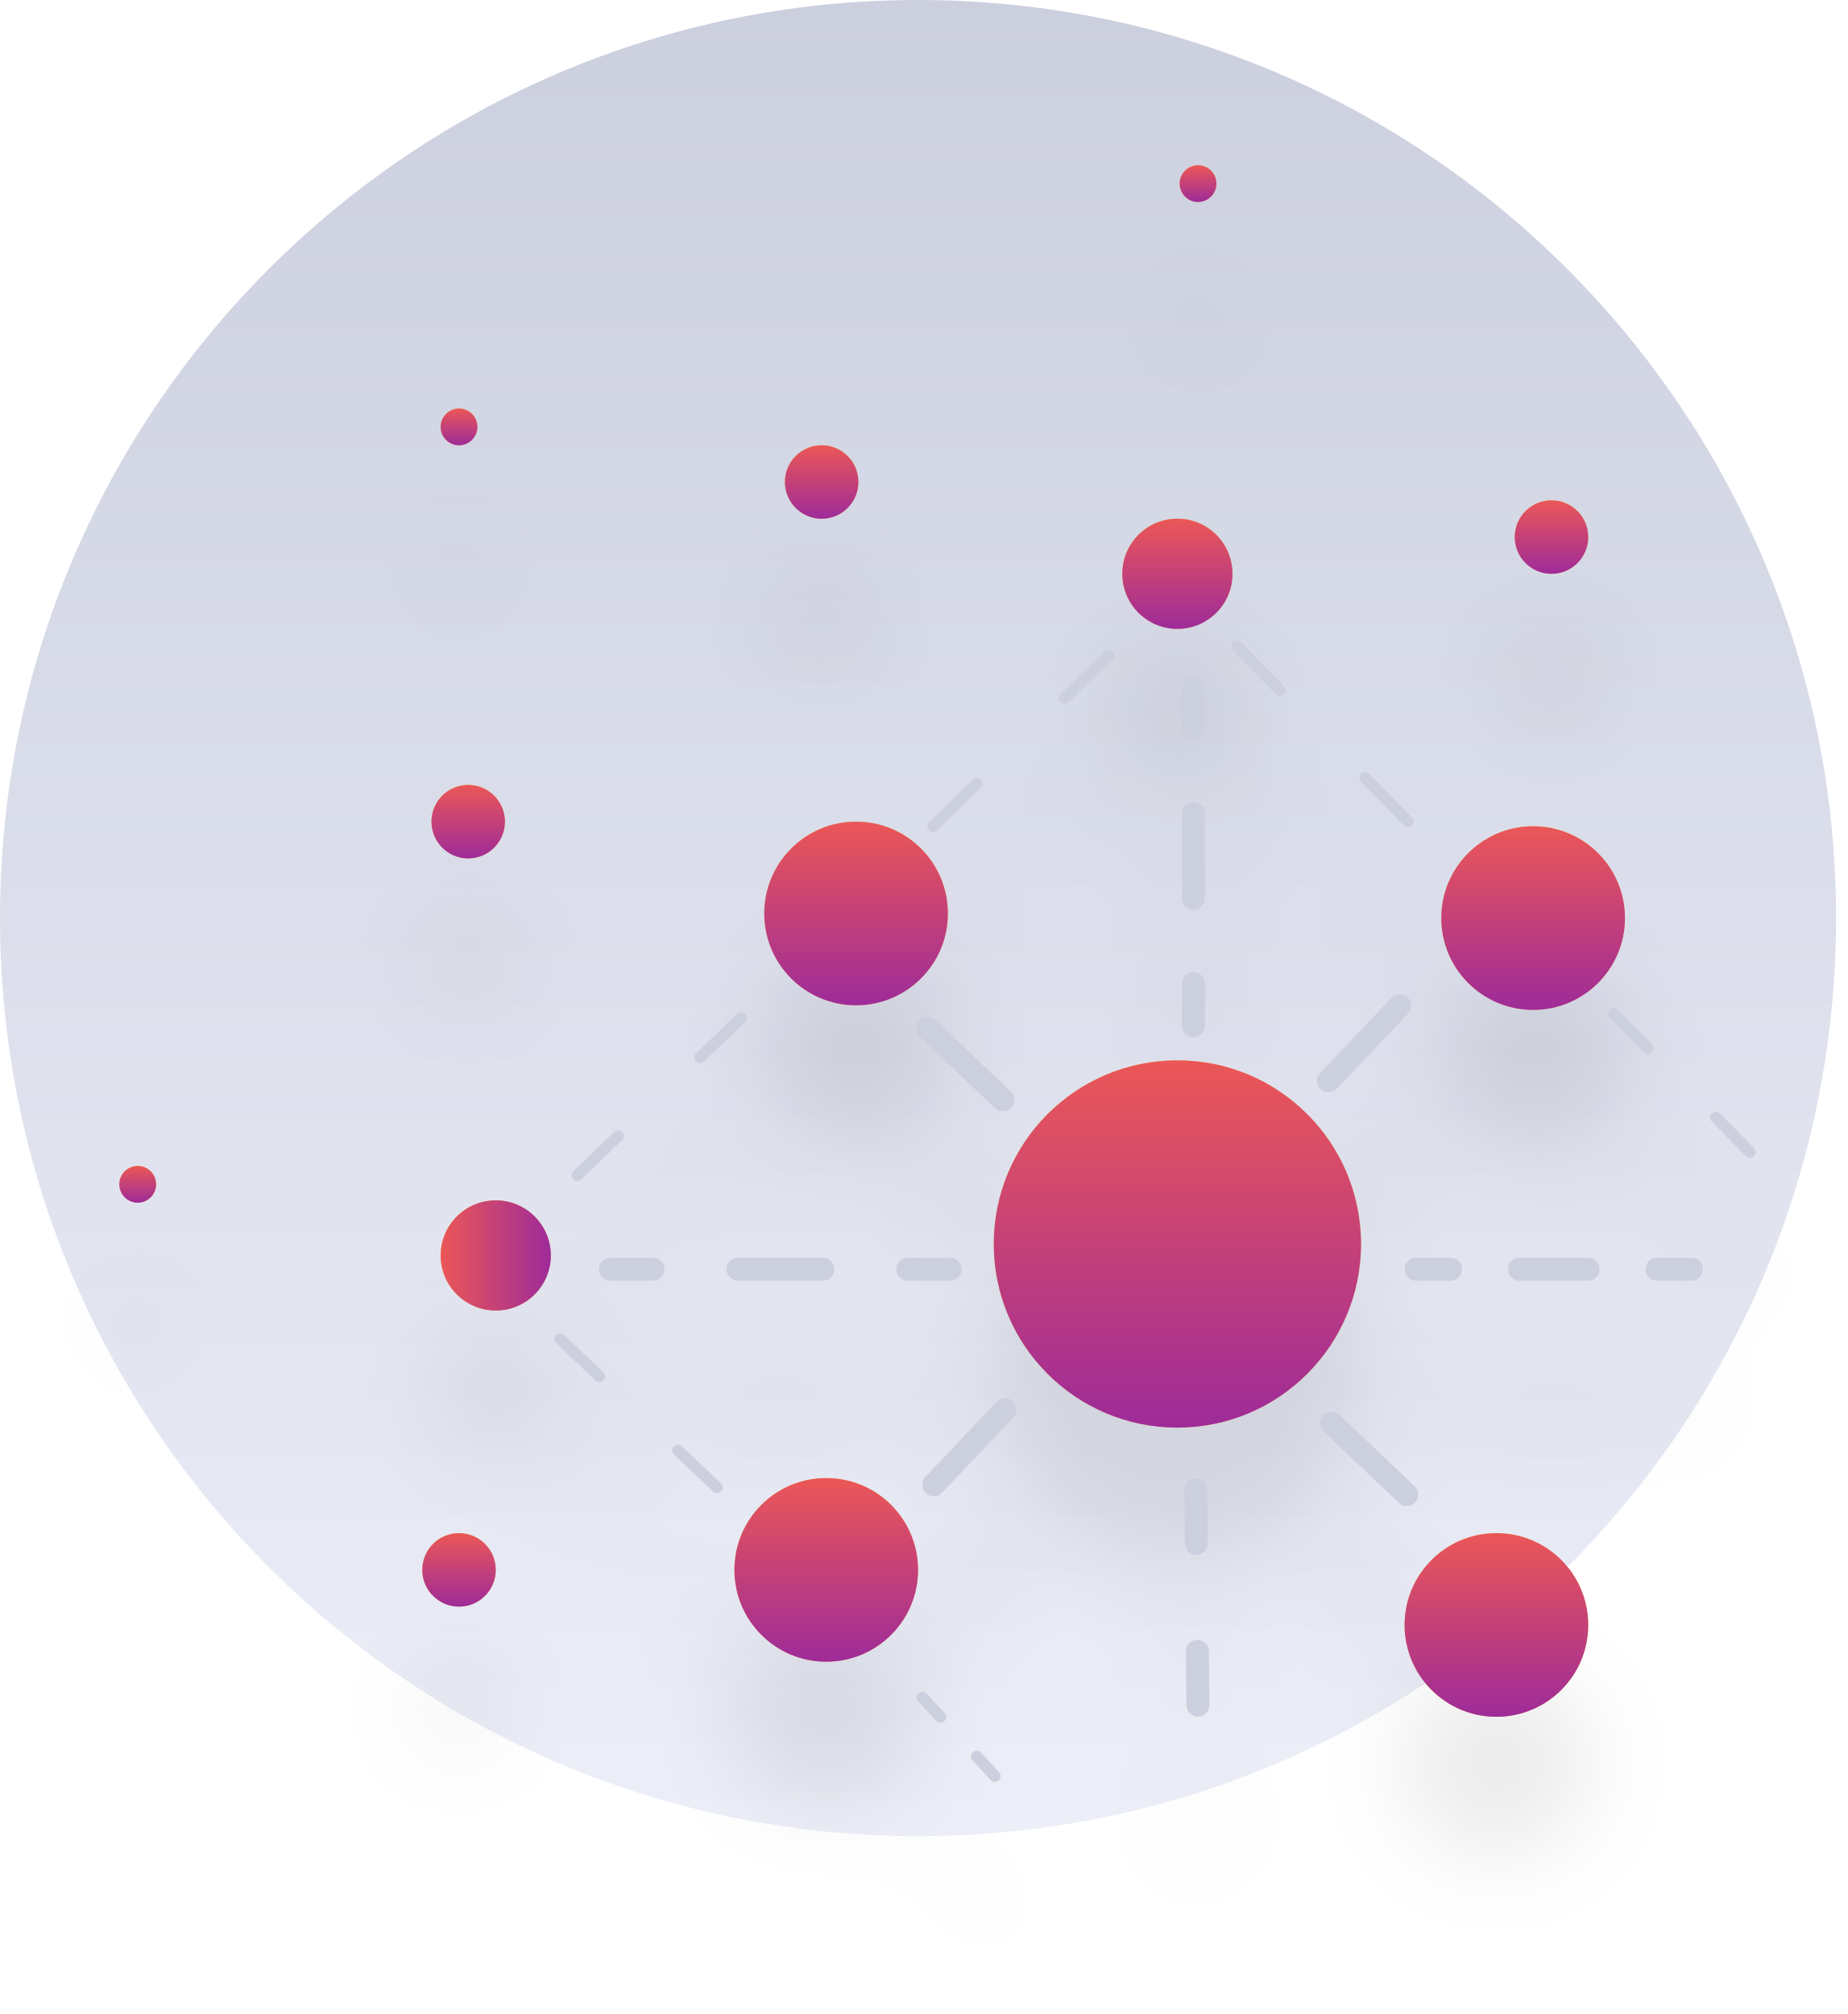
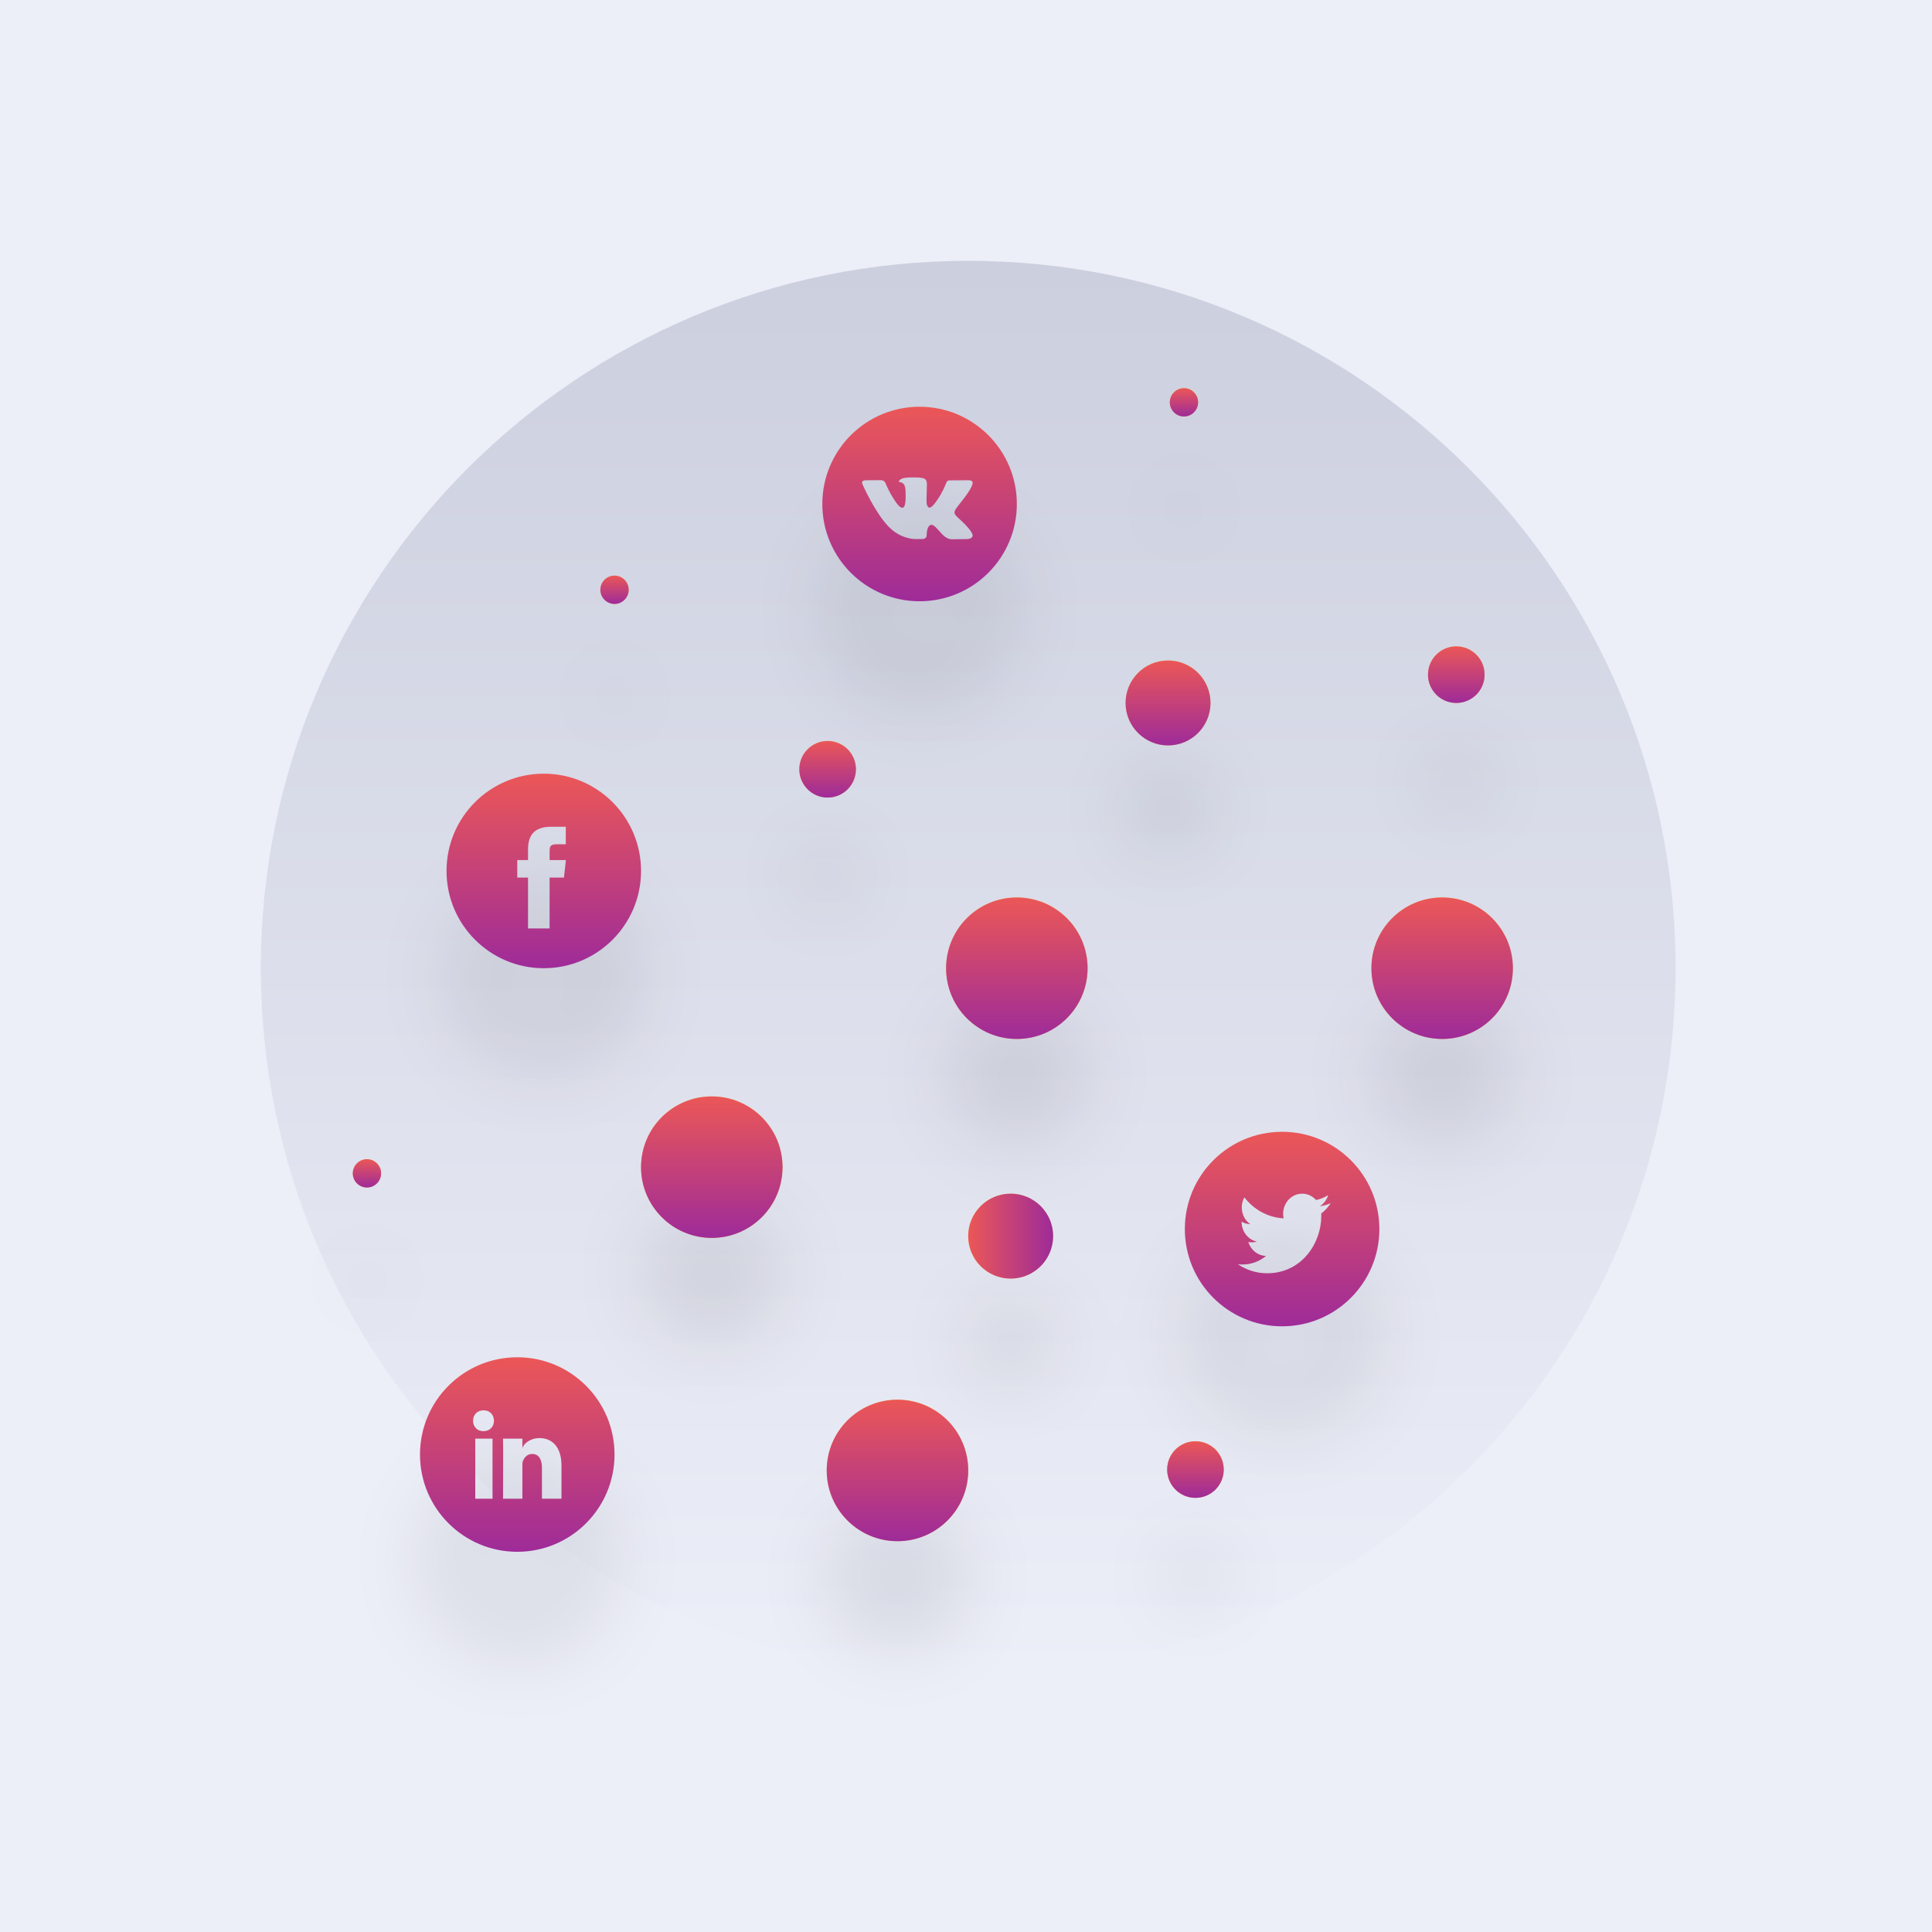
- <svg xmlns="http://www.w3.org/2000/svg" xmlns:xlink="http://www.w3.org/1999/xlink" width="322" height="351" viewBox="0 0 322 351" version="1.1">
-   <g id="Canvas" transform="translate(-7083 -615)">
-     <g id="img1">
+ <svg xmlns="http://www.w3.org/2000/svg" xmlns:xlink="http://www.w3.org/1999/xlink" width="437" height="437" viewBox="0 0 437 437" version="1.1">
+   <g id="Canvas" transform="translate(-6563 -2407)">
+     <g id="img4">
+       <g id="Rectangle 2">
+         <use xlink:href="#path0_fill" transform="translate(6563 2407)" fill="#ECEEF8" />
+       </g>
      <g id="Ellipse">
-         <use xlink:href="#path0_fill" transform="translate(7083 615)" fill="url(#paint0_linear)" />
+         <use xlink:href="#path1_fill" transform="translate(6622 2466)" fill="url(#paint1_linear)" />
      </g>
      <g id="Group" filter="url(#filter0_d)">
-         <g id="Group">
-           <g id="Line">
-             <use xlink:href="#path1_stroke" transform="matrix(0.688751 -0.724998 0.725001 0.688748 7314.6 806.2)" fill="#CCCFDE" />
-           </g>
-           <g id="Line">
-             <use xlink:href="#path1_stroke" transform="matrix(0.68875 -0.724999 0.725 0.688749 7245.8 876.6)" fill="#CCCFDE" />
-           </g>
-           <g id="Line">
-             <use xlink:href="#path1_stroke" transform="matrix(-0.724995 -0.688754 0.688745 -0.725004 7260.6 806.6)" fill="#CCCFDE" />
-           </g>
-           <g id="Line">
-             <use xlink:href="#path1_stroke" transform="matrix(-0.724995 -0.688754 0.688745 -0.725004 7331 875.4)" fill="#CCCFDE" />
-           </g>
-           <g id="Line">
-             <use xlink:href="#path2_stroke" transform="matrix(-0.701515 -0.712654 0.71265 -0.701519 7389.4 815.8)" fill="#CCCFDE" />
-           </g>
-           <g id="Line">
-             <use xlink:href="#path3_stroke" transform="matrix(-0.677471 -0.73555 0.735541 -0.677481 7257.8 924.6)" fill="#CCCFDE" />
-           </g>
-           <g id="Line">
-             <use xlink:href="#path4_stroke" transform="matrix(-0.6981 -0.716001 0.716 -0.698101 7329.8 758.2)" fill="#CCCFDE" />
-           </g>
-           <g id="Line">
-             <use xlink:href="#path5_stroke" transform="matrix(-0.727014 -0.686622 0.686625 -0.727012 7209.4 874.2)" fill="#CCCFDE" />
-           </g>
-           <g id="Line">
-             <use xlink:href="#path4_stroke" transform="matrix(-0.716001 0.6981 -0.698101 -0.716 7276.2 727.8)" fill="#CCCFDE" />
-           </g>
-           <g id="Line">
-             <use xlink:href="#path6_stroke" transform="matrix(-1 1.22465e-16 -1.22465e-16 -1 7379.8 834.2)" fill="#CCCFDE" />
-           </g>
-           <g id="Line">
-             <use xlink:href="#path7_stroke" transform="matrix(-1 7.85109e-17 -1.11022e-16 -1 7250.6 834.2)" fill="#CCCFDE" />
-           </g>
-           <g id="Line">
-             <use xlink:href="#path7_stroke" transform="matrix(-1.19249e-08 1 -1 -1.19249e-08 7289 732.6)" fill="#CCCFDE" />
-           </g>
-           <g id="Line">
-             <use xlink:href="#path8_stroke" transform="matrix(0.00961494 0.999954 -0.999954 0.00961494 7289.4 872.6)" fill="#CCCFDE" />
-           </g>
-           <g id="Line">
-             <use xlink:href="#path9_stroke" transform="matrix(-0.721387 0.692532 -0.692531 -0.721388 7212.2 791)" fill="#CCCFDE" />
-           </g>
-         </g>
-         <g id="Ellipse">
-           <use xlink:href="#path10_fill" transform="translate(7256.2 799.8)" fill="url(#paint15_linear)" />
-           <use xlink:href="#path10_fill" transform="translate(7256.2 799.8)" fill="url(#paint16_linear)" />
-         </g>
-         <g id="Ellipse">
-           <use xlink:href="#path11_fill" transform="translate(7334.2 759)" fill="url(#paint17_linear)" />
-           <use xlink:href="#path11_fill" transform="translate(7334.2 759)" fill="url(#paint18_linear)" />
-         </g>
-         <g id="Ellipse">
-           <use xlink:href="#path12_fill" transform="translate(7278.6 705.4)" fill="url(#paint19_linear)" />
-           <use xlink:href="#path12_fill" transform="translate(7278.6 705.4)" fill="url(#paint20_linear)" />
-         </g>
-         <g id="Ellipse">
-           <use xlink:href="#path13_fill" transform="translate(7219.8 692.6)" fill="url(#paint21_linear)" />
-           <use xlink:href="#path13_fill" transform="translate(7219.8 692.6)" fill="url(#paint22_linear)" />
-         </g>
-         <g id="Ellipse">
-           <use xlink:href="#path13_fill" transform="translate(7347 702.2)" fill="url(#paint23_linear)" />
-           <use xlink:href="#path13_fill" transform="translate(7347 702.2)" fill="url(#paint24_linear)" />
-         </g>
-         <g id="Ellipse">
-           <use xlink:href="#path13_fill" transform="translate(7158.2 751.8)" fill="url(#paint25_linear)" />
-           <use xlink:href="#path13_fill" transform="translate(7158.2 751.8)" fill="url(#paint26_linear)" />
-         </g>
-         <g id="Ellipse">
-           <use xlink:href="#path13_fill" transform="translate(7156.6 882.2)" fill="url(#paint27_linear)" />
-           <use xlink:href="#path13_fill" transform="translate(7156.6 882.2)" fill="url(#paint28_linear)" />
-         </g>
-         <g id="Ellipse">
-           <use xlink:href="#path14_fill" transform="translate(7159.8 686.2)" fill="url(#paint29_linear)" />
-           <use xlink:href="#path14_fill" transform="translate(7159.8 686.2)" fill="url(#paint30_linear)" />
-         </g>
-         <g id="Ellipse">
-           <use xlink:href="#path14_fill" transform="translate(7103.8 818.2)" fill="url(#paint31_linear)" />
-           <use xlink:href="#path14_fill" transform="translate(7103.8 818.2)" fill="url(#paint32_linear)" />
-         </g>
-         <g id="Ellipse">
-           <use xlink:href="#path14_fill" transform="translate(7288.6 643.8)" fill="url(#paint33_linear)" />
-           <use xlink:href="#path14_fill" transform="translate(7288.6 643.8)" fill="url(#paint34_linear)" />
-         </g>
-         <g id="Ellipse">
-           <use xlink:href="#path12_fill" transform="matrix(-4.37118e-08 -1 1 -4.3711e-08 7159.8 843.4)" fill="url(#paint35_linear)" />
-           <use xlink:href="#path12_fill" transform="matrix(-4.37118e-08 -1 1 -4.3711e-08 7159.8 843.4)" fill="url(#paint36_linear)" />
-         </g>
-         <g id="Ellipse">
-           <use xlink:href="#path11_fill" transform="translate(7216.2 758.2)" fill="url(#paint37_linear)" />
-           <use xlink:href="#path11_fill" transform="translate(7216.2 758.2)" fill="url(#paint38_linear)" />
-         </g>
-         <g id="Ellipse">
-           <use xlink:href="#path11_fill" transform="translate(7211 872.6)" fill="url(#paint39_linear)" />
-           <use xlink:href="#path11_fill" transform="translate(7211 872.6)" fill="url(#paint40_linear)" />
-         </g>
-         <g id="Ellipse">
-           <use xlink:href="#path11_fill" transform="translate(7327.8 882.2)" fill="url(#paint41_linear)" />
-           <use xlink:href="#path11_fill" transform="translate(7327.8 882.2)" fill="url(#paint42_linear)" />
+         <g id="Ellipse">
+           <use xlink:href="#path2_fill" transform="translate(6873.2 2610)" fill="url(#paint2_linear)" />
+           <use xlink:href="#path2_fill" transform="translate(6873.2 2610)" fill="url(#paint3_linear)" />
+         </g>
+         <g id="Ellipse">
+           <use xlink:href="#path3_fill" transform="translate(6817.6 2556.4)" fill="url(#paint4_linear)" />
+           <use xlink:href="#path3_fill" transform="translate(6817.6 2556.4)" fill="url(#paint5_linear)" />
+         </g>
+         <g id="Ellipse">
+           <use xlink:href="#path4_fill" transform="translate(6743.8 2574.6)" fill="url(#paint6_linear)" />
+           <use xlink:href="#path4_fill" transform="translate(6743.8 2574.6)" fill="url(#paint7_linear)" />
+         </g>
+         <g id="Ellipse">
+           <use xlink:href="#path4_fill" transform="translate(6886 2553.2)" fill="url(#paint8_linear)" />
+           <use xlink:href="#path4_fill" transform="translate(6886 2553.2)" fill="url(#paint9_linear)" />
+         </g>
+         <g id="Ellipse">
+           <use xlink:href="#path4_fill" transform="translate(6827 2733)" fill="url(#paint10_linear)" />
+           <use xlink:href="#path4_fill" transform="translate(6827 2733)" fill="url(#paint11_linear)" />
+         </g>
+         <g id="Ellipse">
+           <use xlink:href="#path5_fill" transform="translate(6698.8 2537.2)" fill="url(#paint12_linear)" />
+           <use xlink:href="#path5_fill" transform="translate(6698.8 2537.2)" fill="url(#paint13_linear)" />
+         </g>
+         <g id="Ellipse">
+           <use xlink:href="#path5_fill" transform="translate(6642.8 2669.2)" fill="url(#paint14_linear)" />
+           <use xlink:href="#path5_fill" transform="translate(6642.8 2669.2)" fill="url(#paint15_linear)" />
+         </g>
+         <g id="Ellipse">
+           <use xlink:href="#path5_fill" transform="translate(6827.6 2494.8)" fill="url(#paint16_linear)" />
+           <use xlink:href="#path5_fill" transform="translate(6827.6 2494.8)" fill="url(#paint17_linear)" />
+         </g>
+         <g id="Ellipse">
+           <use xlink:href="#path3_fill" transform="matrix(-4.37117e-08 -1 1 -4.3711e-08 6782 2696.2)" fill="url(#paint18_linear)" />
+           <use xlink:href="#path3_fill" transform="matrix(-4.37117e-08 -1 1 -4.3711e-08 6782 2696.2)" fill="url(#paint19_linear)" />
+         </g>
+         <g id="Ellipse">
+           <use xlink:href="#path2_fill" transform="translate(6777 2610)" fill="url(#paint20_linear)" />
+           <use xlink:href="#path2_fill" transform="translate(6777 2610)" fill="url(#paint21_linear)" />
+         </g>
+         <g id="Ellipse">
+           <use xlink:href="#path2_fill" transform="translate(6750 2723.6)" fill="url(#paint22_linear)" />
+           <use xlink:href="#path2_fill" transform="translate(6750 2723.6)" fill="url(#paint23_linear)" />
+         </g>
+         <g id="Ellipse">
+           <use xlink:href="#path2_fill" transform="translate(6708 2655)" fill="url(#paint24_linear)" />
+           <use xlink:href="#path2_fill" transform="translate(6708 2655)" fill="url(#paint25_linear)" />
+         </g>
+         <g id="Subtract">
+           <use xlink:href="#path6_fill" transform="translate(6664 2582)" fill="url(#paint26_linear)" />
+         </g>
+         <g id="Subtract">
+           <use xlink:href="#path7_fill" transform="translate(6831 2663)" fill="url(#paint27_linear)" />
+         </g>
+         <g id="Subtract">
+           <use xlink:href="#path8_fill" transform="translate(6749 2499)" fill="url(#paint28_linear)" />
+         </g>
+         <g id="Subtract">
+           <use xlink:href="#path9_fill" transform="translate(6658 2714)" fill="url(#paint29_linear)" />
        </g>
      </g>
    </g>
  </g>
  <defs>
-     <filter id="filter0_d" filterUnits="userSpaceOnUse" x="7087" y="643" width="318" height="323" color-interpolation-filters="sRGB">
+     <filter id="filter0_d" filterUnits="userSpaceOnUse" x="6626" y="2494" width="296" height="304" color-interpolation-filters="sRGB">
      <feFlood flood-opacity="0" result="BackgroundImageFix" />
      <feColorMatrix in="SourceAlpha" type="matrix" values="0 0 0 0 0 0 0 0 0 0 0 0 0 0 0 0 0 0 255 0" />
      <feOffset dx="0" dy="24" />
      <feGaussianBlur stdDeviation="8" />
      <feColorMatrix type="matrix" values="0 0 0 0 0 0 0 0 0 0 0 0 0 0 0 0 0 0 0.08 0" />
      <feBlend mode="normal" in2="BackgroundImageFix" result="effect1_dropShadow" />
      <feBlend mode="normal" in="SourceGraphic" in2="effect1_dropShadow" result="shape" />
    </filter>
-     <linearGradient id="paint0_linear" x1="0" y1="0" x2="1" y2="0" gradientUnits="userSpaceOnUse" gradientTransform="matrix(1.95943e-14 320 -320 1.95943e-14 320 -1.95943e-14)">
+     <linearGradient id="paint1_linear" x1="0" y1="0" x2="1" y2="0" gradientUnits="userSpaceOnUse" gradientTransform="matrix(1.95943e-14 320 -320 1.95943e-14 320 -1.95943e-14)">
      <stop offset="0" stop-color="#CCCFDE" />
      <stop offset="1" stop-color="#ECEEF8" />
    </linearGradient>
-     <linearGradient id="paint15_linear" x1="0" y1="0" x2="1" y2="0" gradientUnits="userSpaceOnUse" gradientTransform="matrix(3.91887e-15 64 -64 3.91887e-15 64 -3.91887e-15)">
-       <stop offset="0" stop-color="#F2C94C" />
-       <stop offset="1" stop-color="#F2994A" />
-     </linearGradient>
-     <linearGradient id="paint16_linear" x1="0" y1="0" x2="1" y2="0" gradientUnits="userSpaceOnUse" gradientTransform="matrix(3.91887e-15 64 -64 3.91887e-15 64 -3.91887e-15)">
-       <stop offset="0" stop-color="#EB5757" />
-       <stop offset="1" stop-color="#9E2B99" />
-     </linearGradient>
-     <linearGradient id="paint17_linear" x1="0" y1="0" x2="1" y2="0" gradientUnits="userSpaceOnUse" gradientTransform="matrix(1.95943e-15 32 -32 1.95943e-15 32 -1.95943e-15)">
-       <stop offset="0" stop-color="#F2C94C" />
-       <stop offset="1" stop-color="#F2994A" />
-     </linearGradient>
-     <linearGradient id="paint18_linear" x1="0" y1="0" x2="1" y2="0" gradientUnits="userSpaceOnUse" gradientTransform="matrix(1.95943e-15 32 -32 1.95943e-15 32 -1.95943e-15)">
-       <stop offset="0" stop-color="#EB5757" />
-       <stop offset="1" stop-color="#9E2B99" />
+     <linearGradient id="paint2_linear" x1="0" y1="0" x2="1" y2="0" gradientUnits="userSpaceOnUse" gradientTransform="matrix(1.95943e-15 32 -32 1.95943e-15 32 -1.95943e-15)">
+       <stop offset="0" stop-color="#F2C94C" />
+       <stop offset="1" stop-color="#F2994A" />
+     </linearGradient>
+     <linearGradient id="paint3_linear" x1="0" y1="0" x2="1" y2="0" gradientUnits="userSpaceOnUse" gradientTransform="matrix(1.95943e-15 32 -32 1.95943e-15 32 -1.95943e-15)">
+       <stop offset="0" stop-color="#EB5757" />
+       <stop offset="1" stop-color="#9E2B99" />
+     </linearGradient>
+     <linearGradient id="paint4_linear" x1="0" y1="0" x2="1" y2="0" gradientUnits="userSpaceOnUse" gradientTransform="matrix(1.17566e-15 19.2 -19.2 1.17566e-15 19.2 -1.17566e-15)">
+       <stop offset="0" stop-color="#F2C94C" />
+       <stop offset="1" stop-color="#F2994A" />
+     </linearGradient>
+     <linearGradient id="paint5_linear" x1="0" y1="0" x2="1" y2="0" gradientUnits="userSpaceOnUse" gradientTransform="matrix(1.17566e-15 19.2 -19.2 1.17566e-15 19.2 -1.17566e-15)">
+       <stop offset="0" stop-color="#EB5757" />
+       <stop offset="1" stop-color="#9E2B99" />
+     </linearGradient>
+     <linearGradient id="paint6_linear" x1="0" y1="0" x2="1" y2="0" gradientUnits="userSpaceOnUse" gradientTransform="matrix(7.83774e-16 12.8 -12.8 7.83774e-16 12.8 -7.83774e-16)">
+       <stop offset="0" stop-color="#F2C94C" />
+       <stop offset="1" stop-color="#F2994A" />
+     </linearGradient>
+     <linearGradient id="paint7_linear" x1="0" y1="0" x2="1" y2="0" gradientUnits="userSpaceOnUse" gradientTransform="matrix(7.83774e-16 12.8 -12.8 7.83774e-16 12.8 -7.83774e-16)">
+       <stop offset="0" stop-color="#EB5757" />
+       <stop offset="1" stop-color="#9E2B99" />
+     </linearGradient>
+     <linearGradient id="paint8_linear" x1="0" y1="0" x2="1" y2="0" gradientUnits="userSpaceOnUse" gradientTransform="matrix(7.83774e-16 12.8 -12.8 7.83774e-16 12.8 -7.83774e-16)">
+       <stop offset="0" stop-color="#F2C94C" />
+       <stop offset="1" stop-color="#F2994A" />
+     </linearGradient>
+     <linearGradient id="paint9_linear" x1="0" y1="0" x2="1" y2="0" gradientUnits="userSpaceOnUse" gradientTransform="matrix(7.83774e-16 12.8 -12.8 7.83774e-16 12.8 -7.83774e-16)">
+       <stop offset="0" stop-color="#EB5757" />
+       <stop offset="1" stop-color="#9E2B99" />
+     </linearGradient>
+     <linearGradient id="paint10_linear" x1="0" y1="0" x2="1" y2="0" gradientUnits="userSpaceOnUse" gradientTransform="matrix(7.83774e-16 12.8 -12.8 7.83774e-16 12.8 -7.83774e-16)">
+       <stop offset="0" stop-color="#F2C94C" />
+       <stop offset="1" stop-color="#F2994A" />
+     </linearGradient>
+     <linearGradient id="paint11_linear" x1="0" y1="0" x2="1" y2="0" gradientUnits="userSpaceOnUse" gradientTransform="matrix(7.83774e-16 12.8 -12.8 7.83774e-16 12.8 -7.83774e-16)">
+       <stop offset="0" stop-color="#EB5757" />
+       <stop offset="1" stop-color="#9E2B99" />
+     </linearGradient>
+     <linearGradient id="paint12_linear" x1="0" y1="0" x2="1" y2="0" gradientUnits="userSpaceOnUse" gradientTransform="matrix(3.91887e-16 6.4 -6.4 3.91887e-16 6.4 -3.91887e-16)">
+       <stop offset="0" stop-color="#F2C94C" />
+       <stop offset="1" stop-color="#F2994A" />
+     </linearGradient>
+     <linearGradient id="paint13_linear" x1="0" y1="0" x2="1" y2="0" gradientUnits="userSpaceOnUse" gradientTransform="matrix(3.91887e-16 6.4 -6.4 3.91887e-16 6.4 -3.91887e-16)">
+       <stop offset="0" stop-color="#EB5757" />
+       <stop offset="1" stop-color="#9E2B99" />
+     </linearGradient>
+     <linearGradient id="paint14_linear" x1="0" y1="0" x2="1" y2="0" gradientUnits="userSpaceOnUse" gradientTransform="matrix(3.91887e-16 6.4 -6.4 3.91887e-16 6.4 -3.91887e-16)">
+       <stop offset="0" stop-color="#F2C94C" />
+       <stop offset="1" stop-color="#F2994A" />
+     </linearGradient>
+     <linearGradient id="paint15_linear" x1="0" y1="0" x2="1" y2="0" gradientUnits="userSpaceOnUse" gradientTransform="matrix(3.91887e-16 6.4 -6.4 3.91887e-16 6.4 -3.91887e-16)">
+       <stop offset="0" stop-color="#EB5757" />
+       <stop offset="1" stop-color="#9E2B99" />
+     </linearGradient>
+     <linearGradient id="paint16_linear" x1="0" y1="0" x2="1" y2="0" gradientUnits="userSpaceOnUse" gradientTransform="matrix(3.91887e-16 6.4 -6.4 3.91887e-16 6.4 -3.91887e-16)">
+       <stop offset="0" stop-color="#F2C94C" />
+       <stop offset="1" stop-color="#F2994A" />
+     </linearGradient>
+     <linearGradient id="paint17_linear" x1="0" y1="0" x2="1" y2="0" gradientUnits="userSpaceOnUse" gradientTransform="matrix(3.91887e-16 6.4 -6.4 3.91887e-16 6.4 -3.91887e-16)">
+       <stop offset="0" stop-color="#EB5757" />
+       <stop offset="1" stop-color="#9E2B99" />
+     </linearGradient>
+     <linearGradient id="paint18_linear" x1="0" y1="0" x2="1" y2="0" gradientUnits="userSpaceOnUse" gradientTransform="matrix(1.17566e-15 19.2 -19.2 1.17566e-15 19.2 -1.17566e-15)">
+       <stop offset="0" stop-color="#F2C94C" />
+       <stop offset="1" stop-color="#F2994A" />
    </linearGradient>
    <linearGradient id="paint19_linear" x1="0" y1="0" x2="1" y2="0" gradientUnits="userSpaceOnUse" gradientTransform="matrix(1.17566e-15 19.2 -19.2 1.17566e-15 19.2 -1.17566e-15)">
-       <stop offset="0" stop-color="#F2C94C" />
-       <stop offset="1" stop-color="#F2994A" />
-     </linearGradient>
-     <linearGradient id="paint20_linear" x1="0" y1="0" x2="1" y2="0" gradientUnits="userSpaceOnUse" gradientTransform="matrix(1.17566e-15 19.2 -19.2 1.17566e-15 19.2 -1.17566e-15)">
-       <stop offset="0" stop-color="#EB5757" />
-       <stop offset="1" stop-color="#9E2B99" />
-     </linearGradient>
-     <linearGradient id="paint21_linear" x1="0" y1="0" x2="1" y2="0" gradientUnits="userSpaceOnUse" gradientTransform="matrix(7.83774e-16 12.8 -12.8 7.83774e-16 12.8 -7.83774e-16)">
-       <stop offset="0" stop-color="#F2C94C" />
-       <stop offset="1" stop-color="#F2994A" />
-     </linearGradient>
-     <linearGradient id="paint22_linear" x1="0" y1="0" x2="1" y2="0" gradientUnits="userSpaceOnUse" gradientTransform="matrix(7.83774e-16 12.8 -12.8 7.83774e-16 12.8 -7.83774e-16)">
-       <stop offset="0" stop-color="#EB5757" />
-       <stop offset="1" stop-color="#9E2B99" />
-     </linearGradient>
-     <linearGradient id="paint23_linear" x1="0" y1="0" x2="1" y2="0" gradientUnits="userSpaceOnUse" gradientTransform="matrix(7.83774e-16 12.8 -12.8 7.83774e-16 12.8 -7.83774e-16)">
-       <stop offset="0" stop-color="#F2C94C" />
-       <stop offset="1" stop-color="#F2994A" />
-     </linearGradient>
-     <linearGradient id="paint24_linear" x1="0" y1="0" x2="1" y2="0" gradientUnits="userSpaceOnUse" gradientTransform="matrix(7.83774e-16 12.8 -12.8 7.83774e-16 12.8 -7.83774e-16)">
-       <stop offset="0" stop-color="#EB5757" />
-       <stop offset="1" stop-color="#9E2B99" />
-     </linearGradient>
-     <linearGradient id="paint25_linear" x1="0" y1="0" x2="1" y2="0" gradientUnits="userSpaceOnUse" gradientTransform="matrix(7.83774e-16 12.8 -12.8 7.83774e-16 12.8 -7.83774e-16)">
-       <stop offset="0" stop-color="#F2C94C" />
-       <stop offset="1" stop-color="#F2994A" />
-     </linearGradient>
-     <linearGradient id="paint26_linear" x1="0" y1="0" x2="1" y2="0" gradientUnits="userSpaceOnUse" gradientTransform="matrix(7.83774e-16 12.8 -12.8 7.83774e-16 12.8 -7.83774e-16)">
-       <stop offset="0" stop-color="#EB5757" />
-       <stop offset="1" stop-color="#9E2B99" />
-     </linearGradient>
-     <linearGradient id="paint27_linear" x1="0" y1="0" x2="1" y2="0" gradientUnits="userSpaceOnUse" gradientTransform="matrix(7.83774e-16 12.8 -12.8 7.83774e-16 12.8 -7.83774e-16)">
-       <stop offset="0" stop-color="#F2C94C" />
-       <stop offset="1" stop-color="#F2994A" />
-     </linearGradient>
-     <linearGradient id="paint28_linear" x1="0" y1="0" x2="1" y2="0" gradientUnits="userSpaceOnUse" gradientTransform="matrix(7.83774e-16 12.8 -12.8 7.83774e-16 12.8 -7.83774e-16)">
-       <stop offset="0" stop-color="#EB5757" />
-       <stop offset="1" stop-color="#9E2B99" />
-     </linearGradient>
-     <linearGradient id="paint29_linear" x1="0" y1="0" x2="1" y2="0" gradientUnits="userSpaceOnUse" gradientTransform="matrix(3.91887e-16 6.4 -6.4 3.91887e-16 6.4 -3.91887e-16)">
-       <stop offset="0" stop-color="#F2C94C" />
-       <stop offset="1" stop-color="#F2994A" />
-     </linearGradient>
-     <linearGradient id="paint30_linear" x1="0" y1="0" x2="1" y2="0" gradientUnits="userSpaceOnUse" gradientTransform="matrix(3.91887e-16 6.4 -6.4 3.91887e-16 6.4 -3.91887e-16)">
-       <stop offset="0" stop-color="#EB5757" />
-       <stop offset="1" stop-color="#9E2B99" />
-     </linearGradient>
-     <linearGradient id="paint31_linear" x1="0" y1="0" x2="1" y2="0" gradientUnits="userSpaceOnUse" gradientTransform="matrix(3.91887e-16 6.4 -6.4 3.91887e-16 6.4 -3.91887e-16)">
-       <stop offset="0" stop-color="#F2C94C" />
-       <stop offset="1" stop-color="#F2994A" />
-     </linearGradient>
-     <linearGradient id="paint32_linear" x1="0" y1="0" x2="1" y2="0" gradientUnits="userSpaceOnUse" gradientTransform="matrix(3.91887e-16 6.4 -6.4 3.91887e-16 6.4 -3.91887e-16)">
-       <stop offset="0" stop-color="#EB5757" />
-       <stop offset="1" stop-color="#9E2B99" />
-     </linearGradient>
-     <linearGradient id="paint33_linear" x1="0" y1="0" x2="1" y2="0" gradientUnits="userSpaceOnUse" gradientTransform="matrix(3.91887e-16 6.4 -6.4 3.91887e-16 6.4 -3.91887e-16)">
-       <stop offset="0" stop-color="#F2C94C" />
-       <stop offset="1" stop-color="#F2994A" />
-     </linearGradient>
-     <linearGradient id="paint34_linear" x1="0" y1="0" x2="1" y2="0" gradientUnits="userSpaceOnUse" gradientTransform="matrix(3.91887e-16 6.4 -6.4 3.91887e-16 6.4 -3.91887e-16)">
-       <stop offset="0" stop-color="#EB5757" />
-       <stop offset="1" stop-color="#9E2B99" />
-     </linearGradient>
-     <linearGradient id="paint35_linear" x1="0" y1="0" x2="1" y2="0" gradientUnits="userSpaceOnUse" gradientTransform="matrix(1.17566e-15 19.2 -19.2 1.17566e-15 19.2 -1.17566e-15)">
-       <stop offset="0" stop-color="#F2C94C" />
-       <stop offset="1" stop-color="#F2994A" />
-     </linearGradient>
-     <linearGradient id="paint36_linear" x1="0" y1="0" x2="1" y2="0" gradientUnits="userSpaceOnUse" gradientTransform="matrix(1.17566e-15 19.2 -19.2 1.17566e-15 19.2 -1.17566e-15)">
-       <stop offset="0" stop-color="#EB5757" />
-       <stop offset="1" stop-color="#9E2B99" />
-     </linearGradient>
-     <linearGradient id="paint37_linear" x1="0" y1="0" x2="1" y2="0" gradientUnits="userSpaceOnUse" gradientTransform="matrix(1.95943e-15 32 -32 1.95943e-15 32 -1.95943e-15)">
-       <stop offset="0" stop-color="#F2C94C" />
-       <stop offset="1" stop-color="#F2994A" />
-     </linearGradient>
-     <linearGradient id="paint38_linear" x1="0" y1="0" x2="1" y2="0" gradientUnits="userSpaceOnUse" gradientTransform="matrix(1.95943e-15 32 -32 1.95943e-15 32 -1.95943e-15)">
-       <stop offset="0" stop-color="#EB5757" />
-       <stop offset="1" stop-color="#9E2B99" />
-     </linearGradient>
-     <linearGradient id="paint39_linear" x1="0" y1="0" x2="1" y2="0" gradientUnits="userSpaceOnUse" gradientTransform="matrix(1.95943e-15 32 -32 1.95943e-15 32 -1.95943e-15)">
-       <stop offset="0" stop-color="#F2C94C" />
-       <stop offset="1" stop-color="#F2994A" />
-     </linearGradient>
-     <linearGradient id="paint40_linear" x1="0" y1="0" x2="1" y2="0" gradientUnits="userSpaceOnUse" gradientTransform="matrix(1.95943e-15 32 -32 1.95943e-15 32 -1.95943e-15)">
-       <stop offset="0" stop-color="#EB5757" />
-       <stop offset="1" stop-color="#9E2B99" />
-     </linearGradient>
-     <linearGradient id="paint41_linear" x1="0" y1="0" x2="1" y2="0" gradientUnits="userSpaceOnUse" gradientTransform="matrix(1.95943e-15 32 -32 1.95943e-15 32 -1.95943e-15)">
-       <stop offset="0" stop-color="#F2C94C" />
-       <stop offset="1" stop-color="#F2994A" />
-     </linearGradient>
-     <linearGradient id="paint42_linear" x1="0" y1="0" x2="1" y2="0" gradientUnits="userSpaceOnUse" gradientTransform="matrix(1.95943e-15 32 -32 1.95943e-15 32 -1.95943e-15)">
-       <stop offset="0" stop-color="#EB5757" />
-       <stop offset="1" stop-color="#9E2B99" />
-     </linearGradient>
-     <path id="path0_fill" d="M 320 160C 320 248.366 248.366 320 160 320C 71.634 320 0 248.366 0 160C 0 71.634 71.634 0 160 0C 248.366 0 320 71.634 320 160Z" />
-     <path id="path1_stroke" d="M 2 -4C 0.895 -4 0 -3.105 0 -2C 0 -0.895 0.895 0 2 0L 2 -4ZM 20.069 0C 21.174 0 22.069 -0.895 22.069 -2C 22.069 -3.105 21.174 -4 20.069 -4L 20.069 0ZM 2 0L 20.069 0L 20.069 -4L 2 -4L 2 0Z" />
-     <path id="path2_stroke" d="M 1 -2C 0.448 -2 0 -1.552 0 -1C 0 -0.448 0.448 0 1 0L 1 -2ZM 34.922 0C 35.474 0 35.922 -0.448 35.922 -1C 35.922 -1.552 35.474 -2 34.922 -2L 34.922 0ZM 9.481 0C 10.033 0 10.48 -0.448 10.48 -1C 10.48 -1.552 10.033 -2 9.481 -2L 9.481 0ZM 26.442 -2C 25.889 -2 25.442 -1.552 25.442 -1C 25.442 -0.448 25.889 0 26.442 0L 26.442 -2ZM 1 -1.11022e-16L 9.481 -1.11022e-16L 9.481 -2L 1 -2L 1 -1.11022e-16ZM 26.442 -1.11022e-16L 34.922 -1.11022e-16L 34.922 -2L 26.442 -2L 26.442 -1.11022e-16Z" />
-     <path id="path3_stroke" d="M 1 -2C 0.448 -2 0 -1.552 0 -1C 0 -0.448 0.448 0 1 0L 1 -2ZM 19.665 0C 20.217 0 20.665 -0.448 20.665 -1C 20.665 -1.552 20.217 -2 19.665 -2L 19.665 0ZM 5.666 0C 6.219 0 6.666 -0.448 6.666 -1C 6.666 -1.552 6.219 -2 5.666 -2L 5.666 0ZM 14.999 -2C 14.446 -2 13.999 -1.552 13.999 -1C 13.999 -0.448 14.446 0 14.999 0L 14.999 -2ZM 1 0L 5.666 0L 5.666 -2L 1 -2L 1 0ZM 14.999 0L 19.665 0L 19.665 -2L 14.999 -2L 14.999 0Z" />
-     <path id="path4_stroke" d="M 1 -2C 0.448 -2 0 -1.552 0 -1C 0 -0.448 0.448 0 1 0L 1 -2ZM 43.693 0C 44.245 0 44.693 -0.448 44.693 -1C 44.693 -1.552 44.245 -2 43.693 -2L 43.693 0ZM 11.673 0C 12.226 0 12.673 -0.448 12.673 -1C 12.673 -1.552 12.226 -2 11.673 -2L 11.673 0ZM 33.02 -2C 32.467 -2 32.02 -1.552 32.02 -1C 32.02 -0.448 32.467 0 33.02 0L 33.02 -2ZM 1 0L 11.673 0L 11.673 -2L 1 -2L 1 0ZM 33.02 0L 43.693 0L 43.693 -2L 33.02 -2L 33.02 0Z" />
-     <path id="path5_stroke" d="M 1 -2C 0.448 -2 0 -1.552 0 -1C 0 -0.448 0.448 0 1 0L 1 -2ZM 38.614 0C 39.166 0 39.614 -0.448 39.614 -1C 39.614 -1.552 39.166 -2 38.614 -2L 38.614 0ZM 10.403 0C 10.956 0 11.403 -0.448 11.403 -1C 11.403 -1.552 10.956 -2 10.403 -2L 10.403 0ZM 29.211 -2C 28.658 -2 28.211 -1.552 28.211 -1C 28.211 -0.448 28.658 0 29.211 0L 29.211 -2ZM 1 0L 10.403 0L 10.403 -2L 1 -2L 1 0ZM 29.211 0L 38.614 0L 38.614 -2L 29.211 -2L 29.211 0Z" />
-     <path id="path6_stroke" d="M 2 -4C 0.895 -4 0 -3.105 0 -2C 0 -0.895 0.895 0 2 0L 2 -4ZM 50 0C 51.105 0 52 -0.895 52 -2C 52 -3.105 51.105 -4 50 -4L 50 0ZM 8 0C 9.105 0 10 -0.895 10 -2C 10 -3.105 9.105 -4 8 -4L 8 0ZM 20 -4C 18.895 -4 18 -3.105 18 -2C 18 -0.895 18.895 0 20 0L 20 -4ZM 32 0C 33.105 0 34 -0.895 34 -2C 34 -3.105 33.105 -4 32 -4L 32 0ZM 44 -4C 42.895 -4 42 -3.105 42 -2C 42 -0.895 42.895 0 44 0L 44 -4ZM 2 0L 8 0L 8 -4L 2 -4L 2 0ZM 20 0L 32 0L 32 -4L 20 -4L 20 0ZM 44 0L 50 0L 50 -4L 44 -4L 44 0Z" />
-     <path id="path7_stroke" d="M 2 -4C 0.895 -4 0 -3.105 0 -2C 0 -0.895 0.895 0 2 0L 2 -4ZM 61.2 0C 62.305 0 63.2 -0.895 63.2 -2C 63.2 -3.105 62.305 -4 61.2 -4L 61.2 0ZM 9.4 0C 10.505 0 11.4 -0.895 11.4 -2C 11.4 -3.105 10.505 -4 9.4 -4L 9.4 0ZM 24.2 -4C 23.095 -4 22.2 -3.105 22.2 -2C 22.2 -0.895 23.095 0 24.2 0L 24.2 -4ZM 39 0C 40.105 0 41 -0.895 41 -2C 41 -3.105 40.105 -4 39 -4L 39 0ZM 53.8 -4C 52.695 -4 51.8 -3.105 51.8 -2C 51.8 -0.895 52.695 0 53.8 0L 53.8 -4ZM 2 0L 9.4 0L 9.4 -4L 2 -4L 2 0ZM 24.2 0L 39 0L 39 -4L 24.2 -4L 24.2 0ZM 53.8 0L 61.2 0L 61.2 -4L 53.8 -4L 53.8 0Z" />
-     <path id="path8_stroke" d="M 2 -4C 0.895 -4 0 -3.105 0 -2C 0 -0.895 0.895 0 2 0L 2 -4ZM 39.598 0C 40.703 0 41.598 -0.895 41.598 -2C 41.598 -3.105 40.703 -4 39.598 -4L 39.598 0ZM 11.399 0C 12.504 0 13.399 -0.895 13.399 -2C 13.399 -3.105 12.504 -4 11.399 -4L 11.399 0ZM 30.199 -4C 29.094 -4 28.199 -3.105 28.199 -2C 28.199 -0.895 29.094 0 30.199 0L 30.199 -4ZM 2 -2.22045e-16L 11.399 -2.22045e-16L 11.399 -4L 2 -4L 2 -2.22045e-16ZM 30.199 -2.22045e-16L 39.598 -2.22045e-16L 39.598 -4L 30.199 -4L 30.199 -2.22045e-16Z" />
-     <path id="path9_stroke" d="M 1 -2C 0.448 -2 0 -1.552 0 -1C 0 -0.448 0.448 0 1 0L 1 -2ZM 40.587 0C 41.139 0 41.587 -0.448 41.587 -1C 41.587 -1.552 41.139 -2 40.587 -2L 40.587 0ZM 10.897 0C 11.449 0 11.897 -0.448 11.897 -1C 11.897 -1.552 11.449 -2 10.897 -2L 10.897 0ZM 30.69 -2C 30.138 -2 29.69 -1.552 29.69 -1C 29.69 -0.448 30.138 0 30.69 0L 30.69 -2ZM 1 0L 10.897 0L 10.897 -2L 1 -2L 1 0ZM 30.69 0L 40.587 0L 40.587 -2L 30.69 -2L 30.69 0Z" />
-     <path id="path10_fill" d="M 64 32C 64 49.673 49.673 64 32 64C 14.327 64 0 49.673 0 32C 0 14.327 14.327 0 32 0C 49.673 0 64 14.327 64 32Z" />
-     <path id="path11_fill" d="M 32 16C 32 24.837 24.837 32 16 32C 7.163 32 0 24.837 0 16C 0 7.163 7.163 0 16 0C 24.837 0 32 7.163 32 16Z" />
-     <path id="path12_fill" d="M 19.2 9.6C 19.2 14.902 14.902 19.2 9.6 19.2C 4.298 19.2 0 14.902 0 9.6C 0 4.298 4.298 0 9.6 0C 14.902 0 19.2 4.298 19.2 9.6Z" />
-     <path id="path13_fill" d="M 12.8 6.4C 12.8 9.935 9.935 12.8 6.4 12.8C 2.865 12.8 0 9.935 0 6.4C 0 2.865 2.865 0 6.4 0C 9.935 0 12.8 2.865 12.8 6.4Z" />
-     <path id="path14_fill" d="M 6.4 3.2C 6.4 4.967 4.967 6.4 3.2 6.4C 1.433 6.4 0 4.967 0 3.2C 0 1.433 1.433 0 3.2 0C 4.967 0 6.4 1.433 6.4 3.2Z" />
+       <stop offset="0" stop-color="#EB5757" />
+       <stop offset="1" stop-color="#9E2B99" />
+     </linearGradient>
+     <linearGradient id="paint20_linear" x1="0" y1="0" x2="1" y2="0" gradientUnits="userSpaceOnUse" gradientTransform="matrix(1.95943e-15 32 -32 1.95943e-15 32 -1.95943e-15)">
+       <stop offset="0" stop-color="#F2C94C" />
+       <stop offset="1" stop-color="#F2994A" />
+     </linearGradient>
+     <linearGradient id="paint21_linear" x1="0" y1="0" x2="1" y2="0" gradientUnits="userSpaceOnUse" gradientTransform="matrix(1.95943e-15 32 -32 1.95943e-15 32 -1.95943e-15)">
+       <stop offset="0" stop-color="#EB5757" />
+       <stop offset="1" stop-color="#9E2B99" />
+     </linearGradient>
+     <linearGradient id="paint22_linear" x1="0" y1="0" x2="1" y2="0" gradientUnits="userSpaceOnUse" gradientTransform="matrix(1.95943e-15 32 -32 1.95943e-15 32 -1.95943e-15)">
+       <stop offset="0" stop-color="#F2C94C" />
+       <stop offset="1" stop-color="#F2994A" />
+     </linearGradient>
+     <linearGradient id="paint23_linear" x1="0" y1="0" x2="1" y2="0" gradientUnits="userSpaceOnUse" gradientTransform="matrix(1.95943e-15 32 -32 1.95943e-15 32 -1.95943e-15)">
+       <stop offset="0" stop-color="#EB5757" />
+       <stop offset="1" stop-color="#9E2B99" />
+     </linearGradient>
+     <linearGradient id="paint24_linear" x1="0" y1="0" x2="1" y2="0" gradientUnits="userSpaceOnUse" gradientTransform="matrix(1.95943e-15 32 -32 1.95943e-15 32 -1.95943e-15)">
+       <stop offset="0" stop-color="#F2C94C" />
+       <stop offset="1" stop-color="#F2994A" />
+     </linearGradient>
+     <linearGradient id="paint25_linear" x1="0" y1="0" x2="1" y2="0" gradientUnits="userSpaceOnUse" gradientTransform="matrix(1.95943e-15 32 -32 1.95943e-15 32 -1.95943e-15)">
+       <stop offset="0" stop-color="#EB5757" />
+       <stop offset="1" stop-color="#9E2B99" />
+     </linearGradient>
+     <linearGradient id="paint26_linear" x1="0" y1="0" x2="1" y2="0" gradientUnits="userSpaceOnUse" gradientTransform="matrix(2.69422e-15 44 -44 2.69422e-15 44 -2.69422e-15)">
+       <stop offset="0" stop-color="#EB5757" />
+       <stop offset="1" stop-color="#9E2B99" />
+     </linearGradient>
+     <linearGradient id="paint27_linear" x1="0" y1="0" x2="1" y2="0" gradientUnits="userSpaceOnUse" gradientTransform="matrix(2.69422e-15 44 -44 2.69422e-15 44 -2.69422e-15)">
+       <stop offset="0" stop-color="#EB5757" />
+       <stop offset="1" stop-color="#9E2B99" />
+     </linearGradient>
+     <linearGradient id="paint28_linear" x1="0" y1="0" x2="1" y2="0" gradientUnits="userSpaceOnUse" gradientTransform="matrix(2.69422e-15 44 -44 2.69422e-15 44 -2.69422e-15)">
+       <stop offset="0" stop-color="#EB5757" />
+       <stop offset="1" stop-color="#9E2B99" />
+     </linearGradient>
+     <linearGradient id="paint29_linear" x1="0" y1="0" x2="1" y2="0" gradientUnits="userSpaceOnUse" gradientTransform="matrix(2.69422e-15 44 -44 2.69422e-15 44 -2.69422e-15)">
+       <stop offset="0" stop-color="#EB5757" />
+       <stop offset="1" stop-color="#9E2B99" />
+     </linearGradient>
+     <path id="path0_fill" d="M 0 0L 437 0L 437 437L 0 437L 0 0Z" />
+     <path id="path1_fill" d="M 320 160C 320 248.366 248.366 320 160 320C 71.634 320 0 248.366 0 160C 0 71.634 71.634 0 160 0C 248.366 0 320 71.634 320 160Z" />
+     <path id="path2_fill" d="M 32 16C 32 24.837 24.837 32 16 32C 7.163 32 0 24.837 0 16C 0 7.163 7.163 0 16 0C 24.837 0 32 7.163 32 16Z" />
+     <path id="path3_fill" d="M 19.2 9.6C 19.2 14.902 14.902 19.2 9.6 19.2C 4.298 19.2 0 14.902 0 9.6C 0 4.298 4.298 0 9.6 0C 14.902 0 19.2 4.298 19.2 9.6Z" />
+     <path id="path4_fill" d="M 12.8 6.4C 12.8 9.935 9.935 12.8 6.4 12.8C 2.865 12.8 0 9.935 0 6.4C 0 2.865 2.865 0 6.4 0C 9.935 0 12.8 2.865 12.8 6.4Z" />
+     <path id="path5_fill" d="M 6.4 3.2C 6.4 4.967 4.967 6.4 3.2 6.4C 1.433 6.4 0 4.967 0 3.2C 0 1.433 1.433 0 3.2 0C 4.967 0 6.4 1.433 6.4 3.2Z" />
+     <path id="path6_fill" fill-rule="evenodd" d="M 44 22C 44 34.15 34.15 44 22 44C 9.85 44 0 34.15 0 22C 0 9.85 9.85 0 22 0C 34.15 0 44 9.85 44 22ZM 18.437 35L 23.315 35L 23.314 23.498L 26.568 23.498L 27 19.536L 23.314 19.536L 23.321 17.552C 23.321 16.518 23.421 15.964 24.943 15.964L 26.977 15.964L 26.977 12L 23.723 12C 19.812 12 18.437 13.923 18.437 17.156L 18.437 19.536L 16 19.536L 16 23.498L 18.437 23.498L 18.437 35Z" />
+     <path id="path7_fill" fill-rule="evenodd" d="M 44 22C 44 34.15 34.15 44 22 44C 9.85 44 0 34.15 0 22C 0 9.85 9.85 0 22 0C 34.15 0 44 9.85 44 22ZM 32.419 14.333C 32.099 15.394 31.416 16.284 30.526 16.846C 31.396 16.737 32.227 16.492 33 16.131C 32.424 17.042 31.692 17.843 30.85 18.484C 30.859 18.677 30.861 18.874 30.861 19.071C 30.861 25.076 26.53 32 18.605 32C 16.171 32 13.907 31.247 12 29.959C 12.336 30.002 12.68 30.021 13.028 30.021C 15.046 30.021 16.903 29.296 18.379 28.077C 16.493 28.041 14.901 26.726 14.354 24.921C 14.616 24.975 14.887 25.002 15.164 25.002C 15.359 25.002 15.55 24.989 15.737 24.963C 15.929 24.936 16.117 24.896 16.301 24.842C 14.327 24.426 12.843 22.589 12.843 20.387L 12.843 20.331C 13.102 20.481 13.377 20.606 13.664 20.7C 14.024 20.817 14.403 20.886 14.795 20.899C 13.639 20.083 12.879 18.692 12.879 17.116C 12.879 16.284 13.091 15.504 13.462 14.831C 15.588 17.581 18.762 19.389 22.342 19.578C 22.268 19.247 22.232 18.9 22.232 18.544C 22.232 16.034 24.16 14 26.539 14C 27.779 14 28.899 14.551 29.683 15.435C 30.666 15.231 31.586 14.854 32.419 14.333Z" />
+     <path id="path8_fill" fill-rule="evenodd" d="M 44 22C 44 34.15 34.15 44 22 44C 9.85 44 0 34.15 0 22C 0 9.85 9.85 0 22 0C 34.15 0 44 9.85 44 22ZM 23.408 29.638C 23.177 29.882 22.726 29.931 22.726 29.931L 21.232 29.931C 21.232 29.931 17.935 30.126 15.031 27.159C 11.864 23.922 9.068 17.499 9.068 17.499C 9.068 17.499 9.022 17.378 9.006 17.235C 8.992 17.111 9 16.97 9.082 16.875C 9.278 16.646 9.815 16.631 9.815 16.631L 13.387 16.608C 13.387 16.608 13.496 16.626 13.633 16.673C 13.738 16.709 13.86 16.762 13.964 16.836C 14.163 16.98 14.274 17.248 14.274 17.248C 14.274 17.248 14.852 18.681 15.616 19.977C 17.109 22.509 17.803 23.062 18.31 22.791C 19.048 22.396 18.827 19.213 18.827 19.213C 18.827 19.213 18.84 18.058 18.455 17.544C 18.157 17.145 17.594 17.029 17.346 16.996C 17.144 16.97 17.474 16.511 17.902 16.306C 18.545 15.998 19.68 15.979 21.021 15.993C 21.692 16 22.056 16.028 22.339 16.073C 22.497 16.099 22.63 16.129 22.776 16.164C 23.724 16.389 23.694 17.108 23.63 18.662C 23.611 19.126 23.589 19.665 23.589 20.287C 23.589 21.153 23.43 22.371 24.067 22.775C 24.341 22.948 25.01 22.8 26.684 20.011C 27.477 18.689 28.072 17.134 28.072 17.134C 28.072 17.134 28.203 16.857 28.404 16.738C 28.611 16.617 28.89 16.654 28.89 16.654L 32.648 16.631C 32.648 16.631 33.778 16.498 33.96 17C 34.153 17.524 33.539 18.751 32.003 20.76C 30.546 22.666 29.837 23.368 29.902 23.989C 29.95 24.443 30.411 24.853 31.295 25.658C 33.143 27.342 33.637 28.227 33.755 28.439L 33.777 28.478C 34.605 29.826 32.859 29.931 32.859 29.931L 29.52 29.977C 29.52 29.977 28.803 30.116 27.859 29.48C 27.365 29.147 26.881 28.603 26.421 28.085C 25.718 27.294 25.069 26.564 24.515 26.736C 23.584 27.027 23.612 28.994 23.612 28.994C 23.612 28.994 23.62 29.415 23.408 29.638Z" />
+     <path id="path9_fill" fill-rule="evenodd" d="M 44 22C 44 34.15 34.15 44 22 44C 9.85 44 0 34.15 0 22C 0 9.85 9.85 0 22 0C 34.15 0 44 9.85 44 22ZM 16.402 18.413L 12.504 18.413L 12.504 31.999L 16.402 31.999L 16.402 18.413ZM 14.326 16.714L 14.354 16.714C 15.819 16.714 16.732 15.671 16.732 14.356C 16.704 13.015 15.819 12 14.381 12C 12.942 12 12 13.018 12 14.36C 12 15.675 12.915 16.714 14.326 16.714ZM 27.58 32L 32 32L 32 24.445C 32 20.238 29.823 18.282 27.053 18.282C 24.82 18.282 23.42 19.613 23.162 20.545L 23.162 18.413L 18.783 18.413C 18.839 19.545 18.783 32 18.783 32L 23.162 32L 23.162 24.648C 23.162 24.39 23.154 24.131 23.178 23.903C 23.191 23.769 23.215 23.646 23.257 23.538C 23.558 22.72 24.205 21.873 25.368 21.873C 26.888 21.873 27.58 23.128 27.58 24.968L 27.58 32Z" />
  </defs>
</svg>
